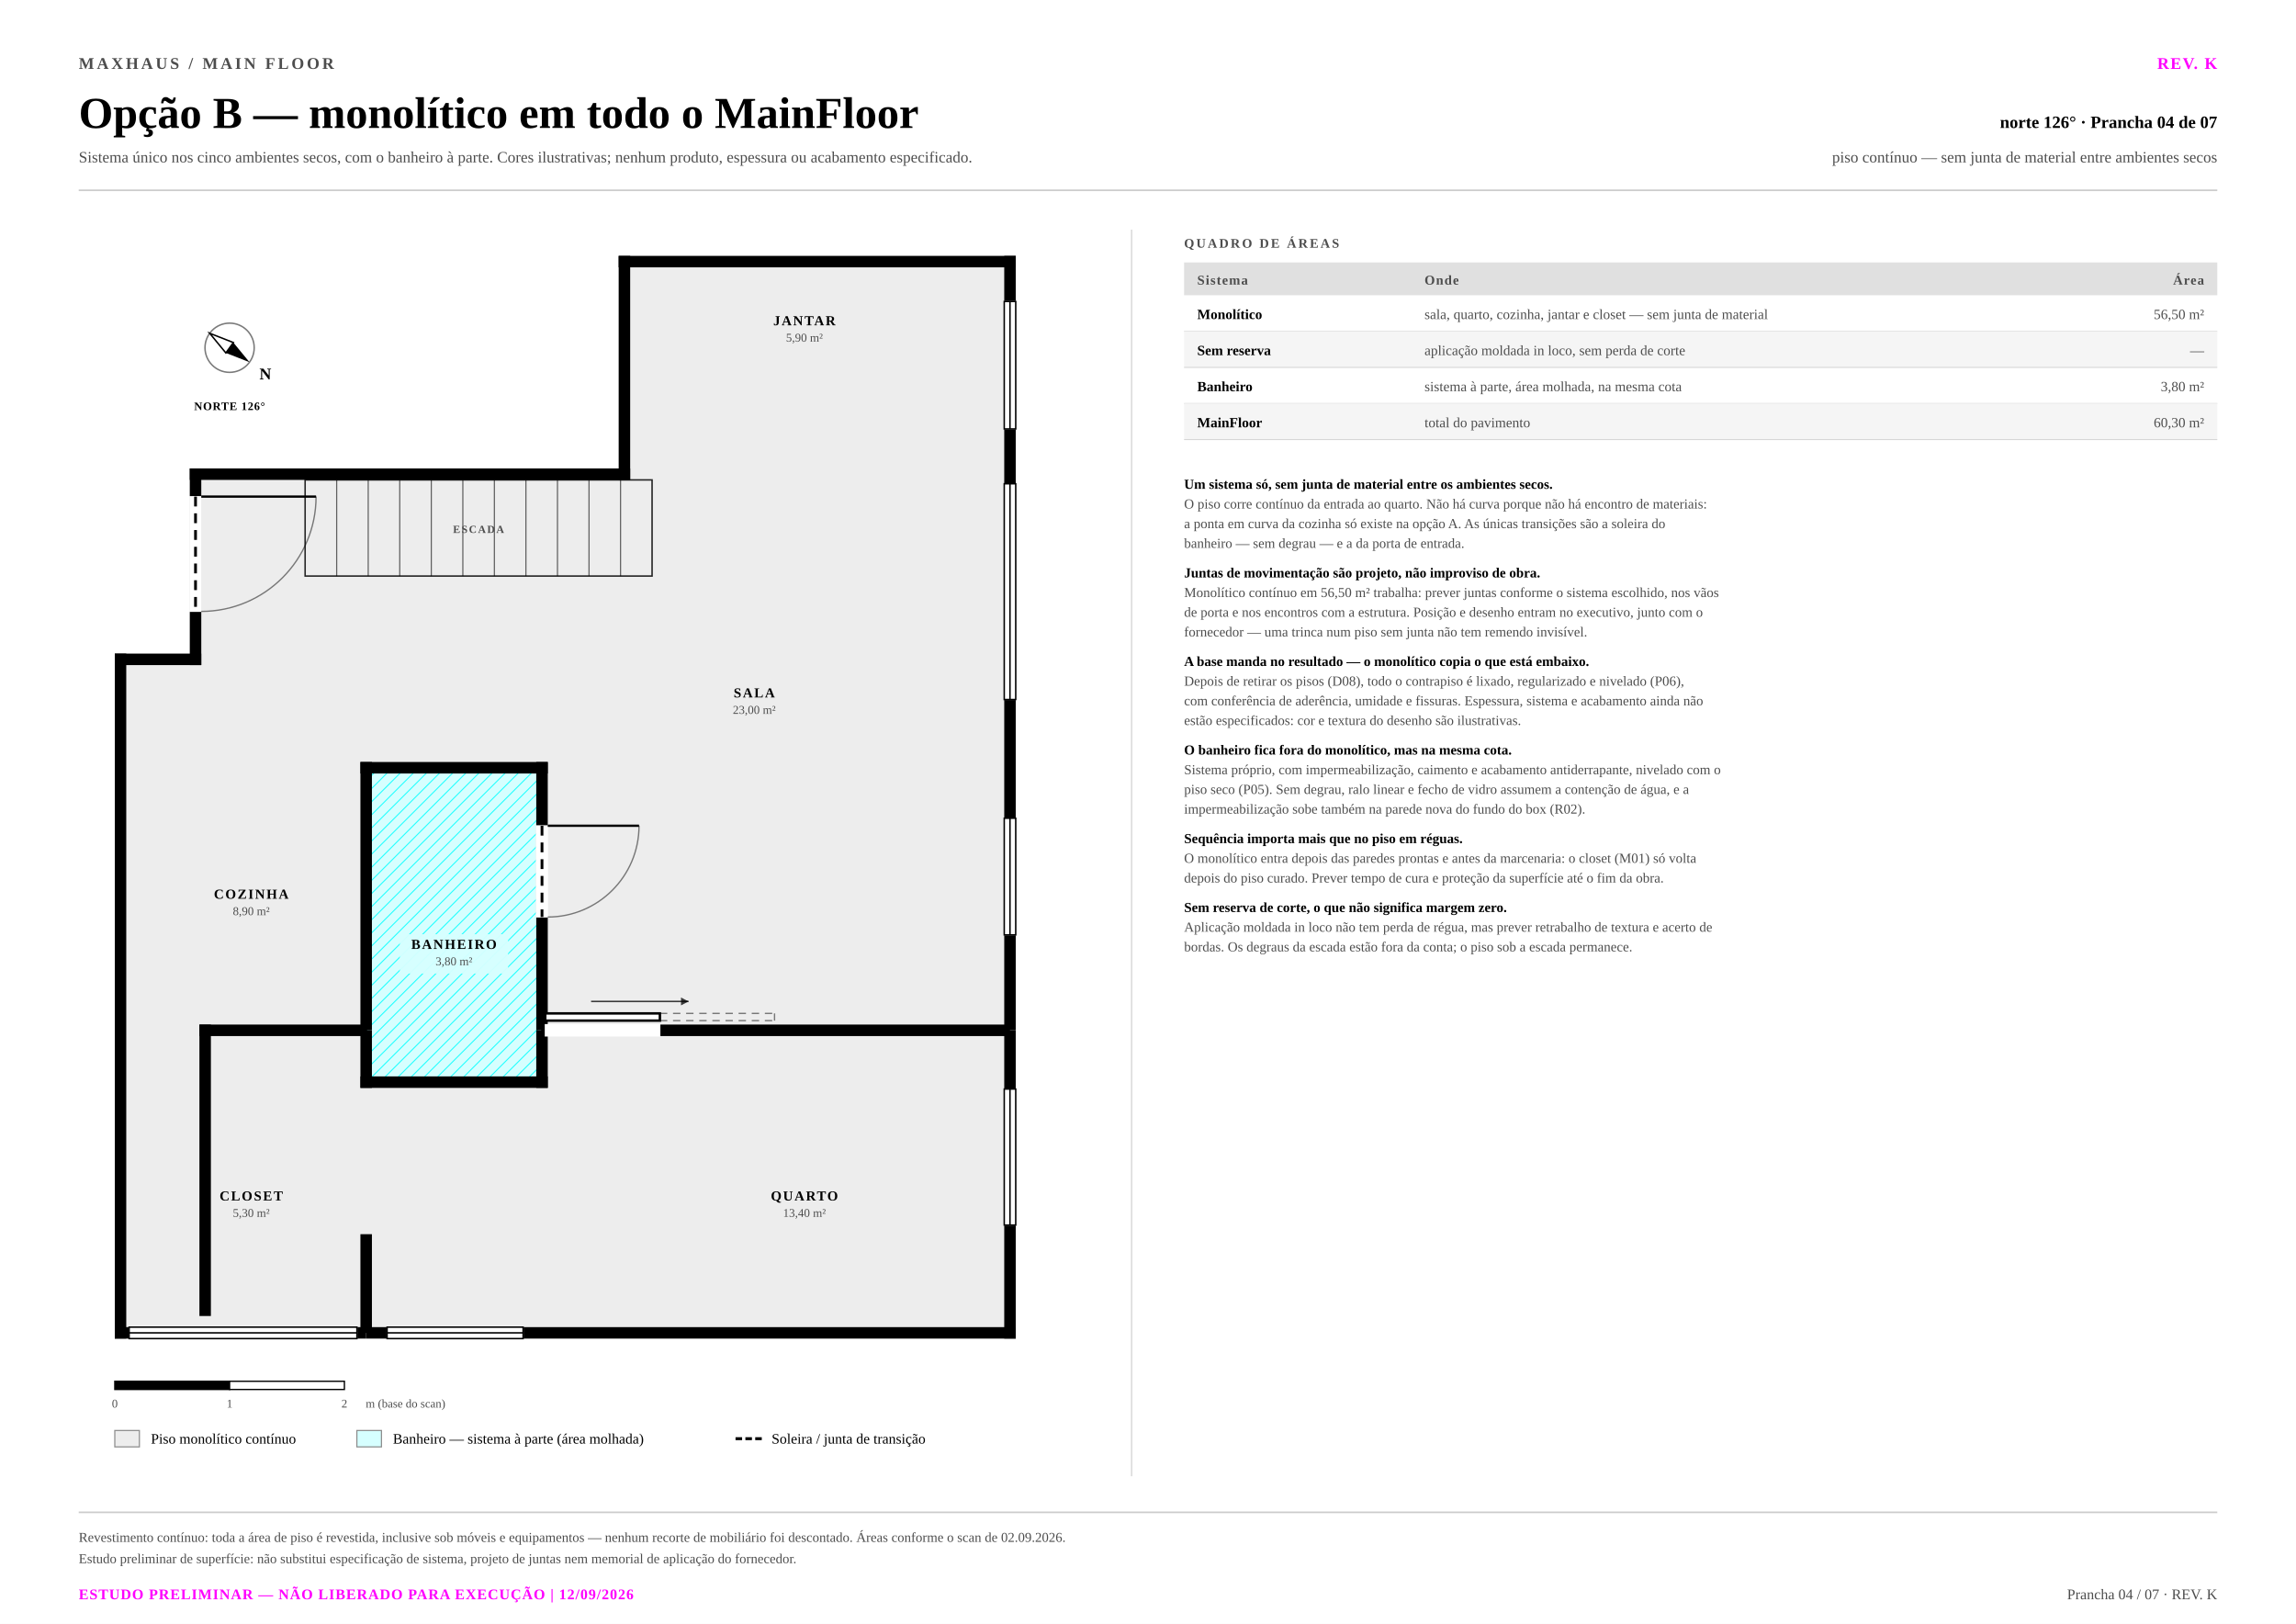
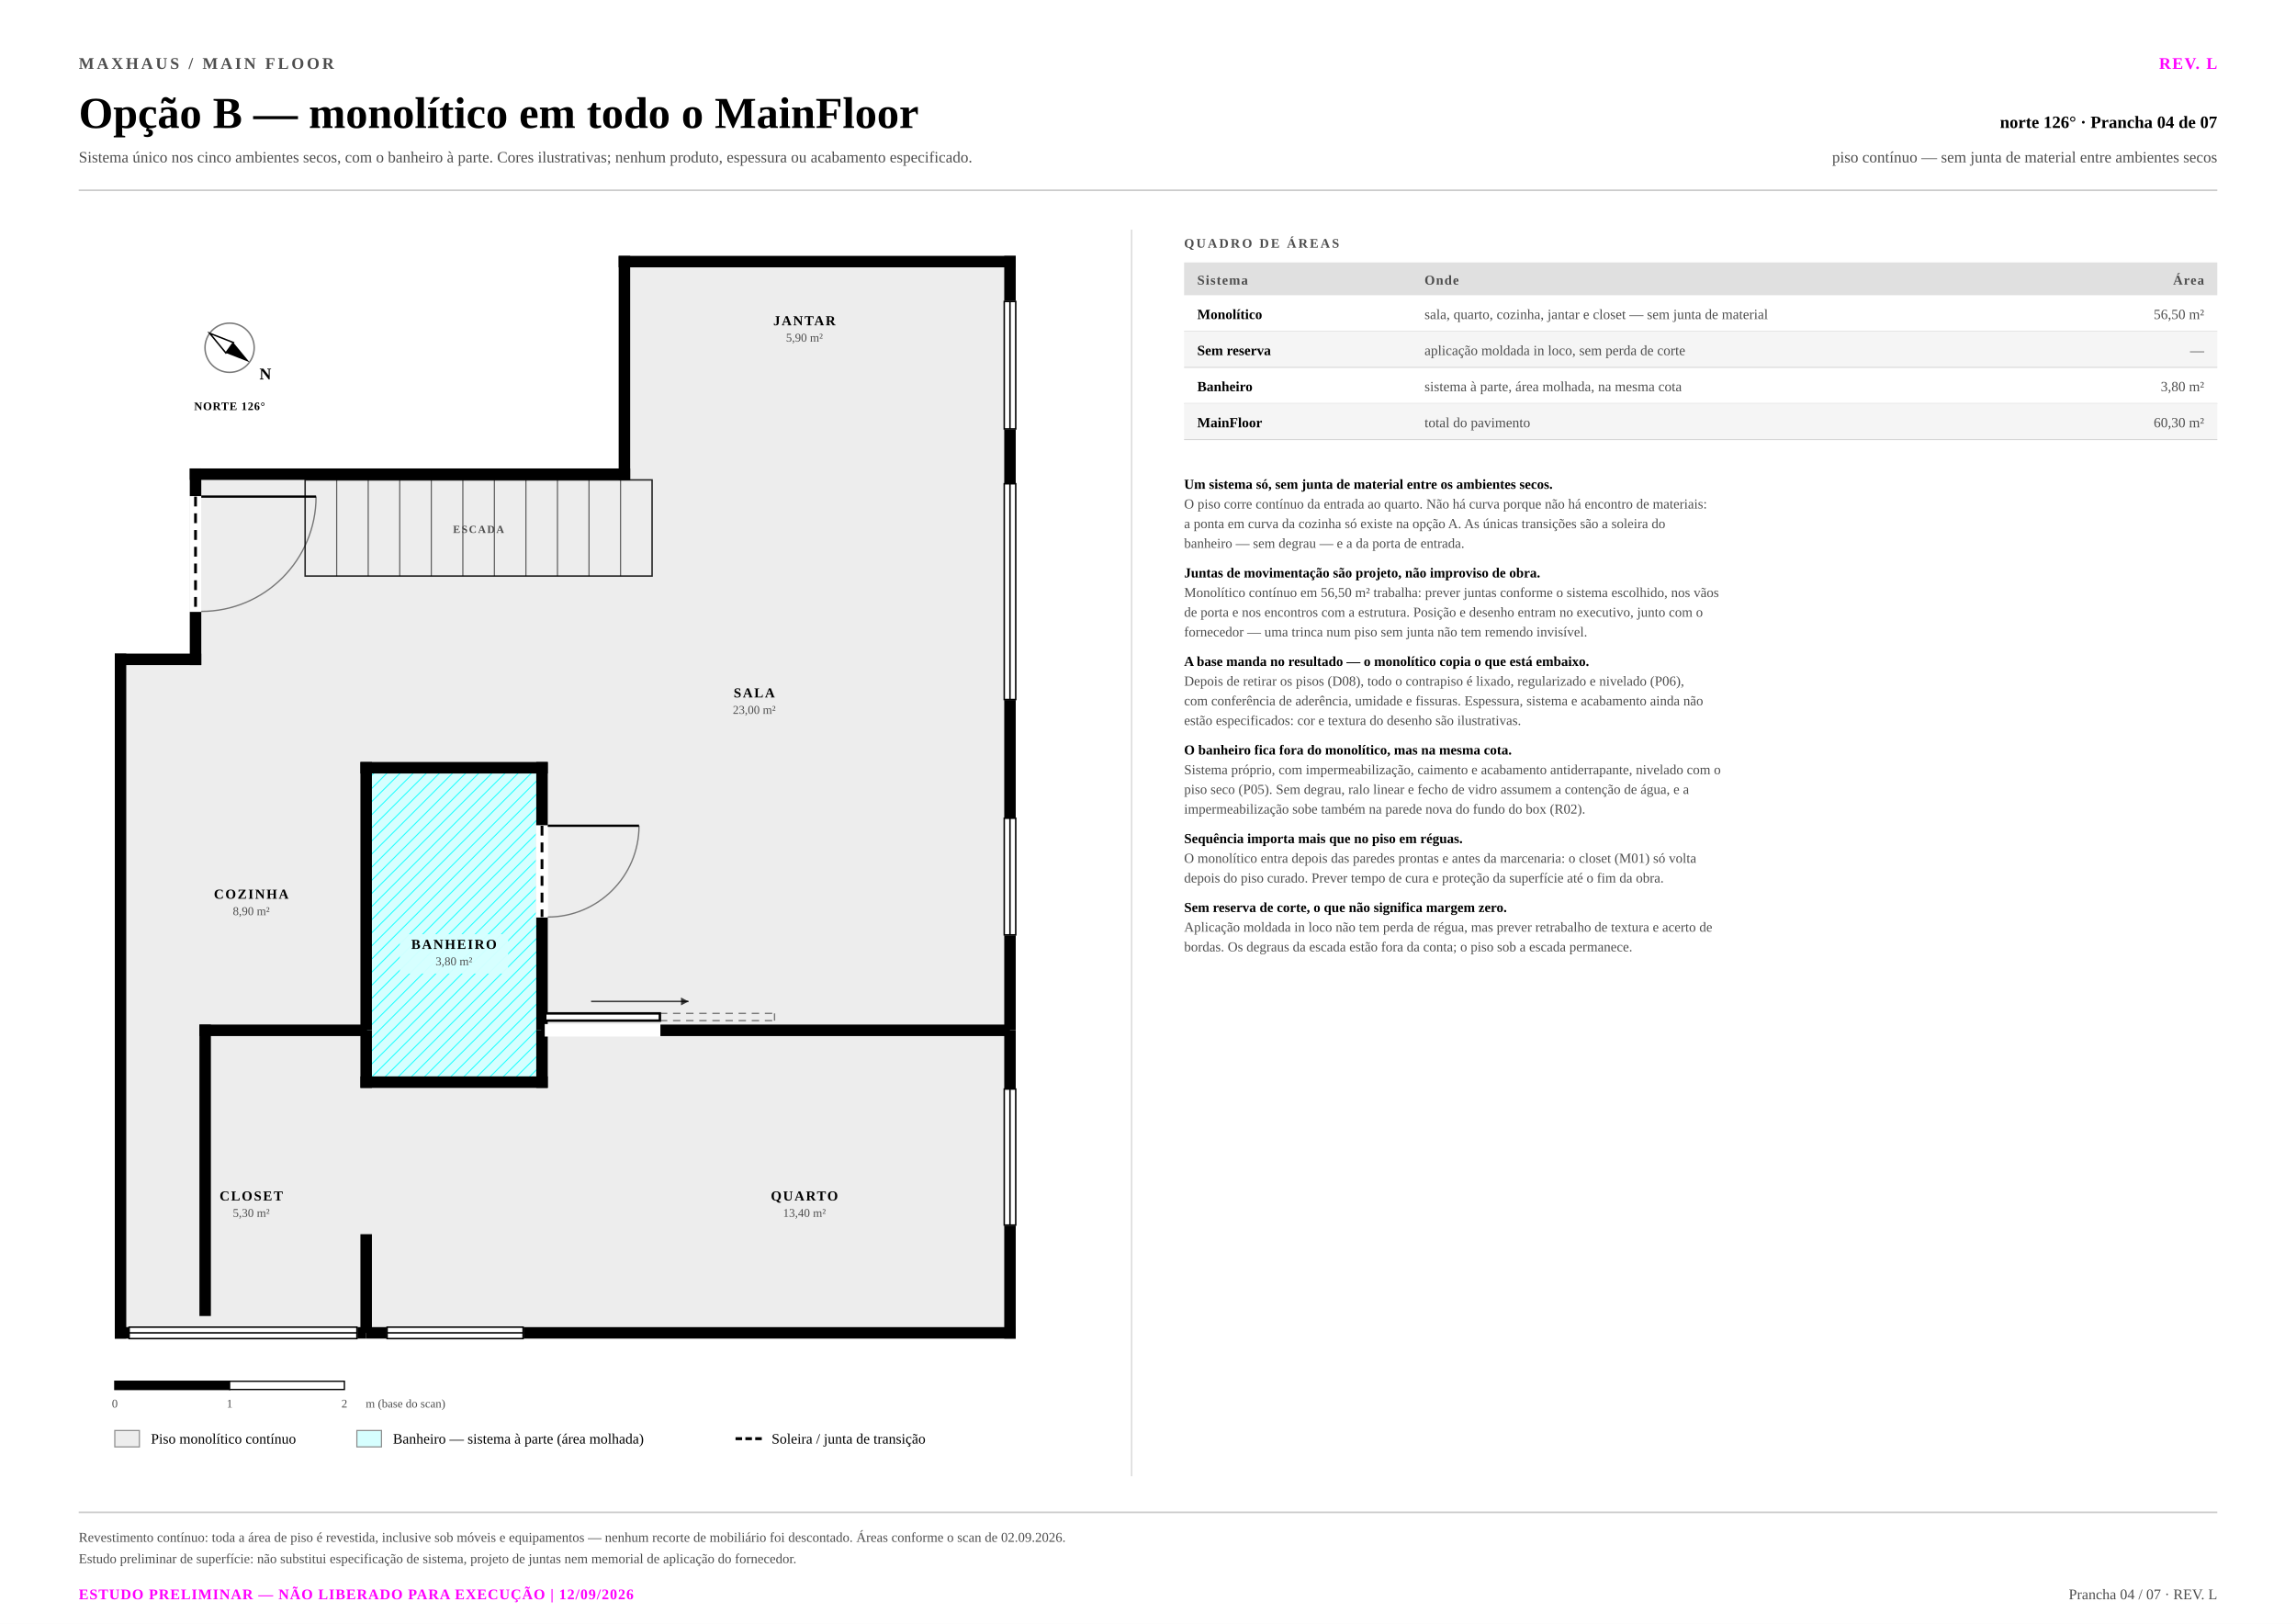
<svg xmlns="http://www.w3.org/2000/svg" viewBox="0 0 1400 990" width="1400" height="990">
  <rect x="0.00" y="0.00" width="1400.00" height="990.00" fill="#ffffff" />
  <text x="48.0" y="42.0" font-family="'Tiempos Text', 'Source Serif 4', Georgia, 'Times New Roman', Times, serif" font-size="10.0" fill="#4d4d4d" font-weight="bold" text-anchor="start" letter-spacing="1.60">MAXHAUS / MAIN FLOOR</text>
  <text x="48.0" y="78.0" font-family="'Tiempos Text', 'Source Serif 4', Georgia, 'Times New Roman', Times, serif" font-size="27.0" fill="#000000" font-weight="bold" text-anchor="start">Opção B — monolítico em todo o MainFloor</text>
  <text x="48.0" y="99.0" font-family="'Tiempos Text', 'Source Serif 4', Georgia, 'Times New Roman', Times, serif" font-size="9.6" fill="#4d4d4d" font-weight="normal" text-anchor="start">Sistema único nos cinco ambientes secos, com o banheiro à parte. Cores ilustrativas; nenhum produto, espessura ou acabamento especificado.</text>
-   <text x="1352.0" y="42.0" font-family="'Tiempos Text', 'Source Serif 4', Georgia, 'Times New Roman', Times, serif" font-size="10.0" fill="#ff00ff" font-weight="bold" text-anchor="end" letter-spacing="0.80">REV. K</text>
+   <text x="1352.0" y="42.0" font-family="'Tiempos Text', 'Source Serif 4', Georgia, 'Times New Roman', Times, serif" font-size="10.0" fill="#ff00ff" font-weight="bold" text-anchor="end" letter-spacing="0.80">REV. L</text>
  <text x="1352.0" y="78.0" font-family="'Tiempos Text', 'Source Serif 4', Georgia, 'Times New Roman', Times, serif" font-size="10.5" fill="#000000" font-weight="bold" text-anchor="end">norte 126°  ·  Prancha 04 de 07</text>
  <text x="1352.0" y="99.0" font-family="'Tiempos Text', 'Source Serif 4', Georgia, 'Times New Roman', Times, serif" font-size="9.6" fill="#4d4d4d" font-weight="normal" text-anchor="end">piso contínuo — sem junta de material entre ambientes secos</text>
  <line x1="48.00" y1="116.00" x2="1352.00" y2="116.00" stroke="#cccccc" stroke-width="1.00" />
  <path d="M380.75 159.56 L615.77 159.56 L615.77 812.64 L73.53 812.64 L73.53 401.94 L119.21 401.94 L119.21 289.10 L380.75 289.10 Z" fill="#ededed" />
  <path d="M223.31 468.01 L330.47 468.01 L330.47 659.80 L223.31 659.80 Z" fill="#d6ffff" />
  <line x1="223.31" y1="476.01" x2="231.31" y2="468.01" stroke="#00ffff" stroke-width="0.60" opacity="0.85" />
  <line x1="223.31" y1="484.01" x2="239.31" y2="468.01" stroke="#00ffff" stroke-width="0.60" opacity="0.85" />
  <line x1="223.31" y1="492.01" x2="247.31" y2="468.01" stroke="#00ffff" stroke-width="0.60" opacity="0.85" />
  <line x1="223.31" y1="500.01" x2="255.31" y2="468.01" stroke="#00ffff" stroke-width="0.60" opacity="0.85" />
  <line x1="223.31" y1="508.01" x2="263.31" y2="468.01" stroke="#00ffff" stroke-width="0.60" opacity="0.85" />
  <line x1="223.31" y1="516.01" x2="271.31" y2="468.01" stroke="#00ffff" stroke-width="0.60" opacity="0.85" />
  <line x1="223.31" y1="524.01" x2="279.31" y2="468.01" stroke="#00ffff" stroke-width="0.60" opacity="0.85" />
  <line x1="223.31" y1="532.01" x2="287.31" y2="468.01" stroke="#00ffff" stroke-width="0.60" opacity="0.85" />
  <line x1="223.31" y1="540.01" x2="295.31" y2="468.01" stroke="#00ffff" stroke-width="0.60" opacity="0.85" />
  <line x1="223.31" y1="548.01" x2="303.31" y2="468.01" stroke="#00ffff" stroke-width="0.60" opacity="0.85" />
  <line x1="223.31" y1="556.01" x2="311.31" y2="468.01" stroke="#00ffff" stroke-width="0.60" opacity="0.85" />
  <line x1="223.31" y1="564.01" x2="319.31" y2="468.01" stroke="#00ffff" stroke-width="0.60" opacity="0.85" />
  <line x1="223.31" y1="572.01" x2="327.31" y2="468.01" stroke="#00ffff" stroke-width="0.60" opacity="0.85" />
  <line x1="223.31" y1="580.01" x2="330.47" y2="472.85" stroke="#00ffff" stroke-width="0.60" opacity="0.85" />
  <line x1="223.31" y1="588.01" x2="330.47" y2="480.85" stroke="#00ffff" stroke-width="0.60" opacity="0.85" />
  <line x1="223.31" y1="596.01" x2="330.47" y2="488.85" stroke="#00ffff" stroke-width="0.60" opacity="0.85" />
  <line x1="223.31" y1="604.01" x2="330.47" y2="496.85" stroke="#00ffff" stroke-width="0.60" opacity="0.85" />
  <line x1="223.31" y1="612.01" x2="330.47" y2="504.85" stroke="#00ffff" stroke-width="0.60" opacity="0.85" />
  <line x1="223.31" y1="620.01" x2="330.47" y2="512.85" stroke="#00ffff" stroke-width="0.60" opacity="0.85" />
  <line x1="223.31" y1="628.01" x2="330.47" y2="520.85" stroke="#00ffff" stroke-width="0.60" opacity="0.85" />
  <line x1="223.31" y1="636.01" x2="330.47" y2="528.85" stroke="#00ffff" stroke-width="0.60" opacity="0.85" />
  <line x1="223.31" y1="644.01" x2="330.47" y2="536.85" stroke="#00ffff" stroke-width="0.60" opacity="0.85" />
  <line x1="223.31" y1="652.01" x2="330.47" y2="544.85" stroke="#00ffff" stroke-width="0.60" opacity="0.85" />
  <line x1="223.52" y1="659.80" x2="330.47" y2="552.85" stroke="#00ffff" stroke-width="0.60" opacity="0.85" />
  <line x1="231.52" y1="659.80" x2="330.47" y2="560.85" stroke="#00ffff" stroke-width="0.60" opacity="0.85" />
  <line x1="239.52" y1="659.80" x2="330.47" y2="568.85" stroke="#00ffff" stroke-width="0.60" opacity="0.85" />
  <line x1="247.52" y1="659.80" x2="330.47" y2="576.85" stroke="#00ffff" stroke-width="0.60" opacity="0.85" />
  <line x1="255.52" y1="659.80" x2="330.47" y2="584.85" stroke="#00ffff" stroke-width="0.60" opacity="0.85" />
  <line x1="263.52" y1="659.80" x2="330.47" y2="592.85" stroke="#00ffff" stroke-width="0.60" opacity="0.85" />
  <line x1="271.52" y1="659.80" x2="330.47" y2="600.85" stroke="#00ffff" stroke-width="0.60" opacity="0.85" />
  <line x1="279.52" y1="659.80" x2="330.47" y2="608.85" stroke="#00ffff" stroke-width="0.60" opacity="0.85" />
  <line x1="287.52" y1="659.80" x2="330.47" y2="616.85" stroke="#00ffff" stroke-width="0.60" opacity="0.85" />
  <line x1="295.52" y1="659.80" x2="330.47" y2="624.85" stroke="#00ffff" stroke-width="0.60" opacity="0.85" />
  <line x1="303.52" y1="659.80" x2="330.47" y2="632.85" stroke="#00ffff" stroke-width="0.60" opacity="0.85" />
  <line x1="311.52" y1="659.80" x2="330.47" y2="640.85" stroke="#00ffff" stroke-width="0.60" opacity="0.85" />
  <line x1="319.52" y1="659.80" x2="330.47" y2="648.85" stroke="#00ffff" stroke-width="0.60" opacity="0.85" />
  <line x1="327.52" y1="659.80" x2="330.47" y2="656.85" stroke="#00ffff" stroke-width="0.60" opacity="0.85" />
  <path d="M223.31 468.01 L330.47 468.01 L330.47 659.80 L223.31 659.80 Z" fill="none" stroke="#000000" stroke-width="1.00" />
  <rect x="377.24" y="156.00" width="242.10" height="6.99" fill="#000000" />
  <rect x="115.72" y="285.59" width="268.53" height="6.99" fill="#000000" />
  <rect x="115.72" y="285.59" width="7.01" height="119.89" fill="#000000" />
  <rect x="70.00" y="398.47" width="52.72" height="7.01" fill="#000000" />
  <rect x="121.60" y="624.63" width="101.66" height="7.01" fill="#000000" />
  <rect x="223.26" y="809.09" width="396.08" height="6.99" fill="#000000" />
  <rect x="219.77" y="628.12" width="7.01" height="35.11" fill="#000000" />
  <rect x="219.77" y="464.56" width="7.01" height="163.56" fill="#000000" />
  <rect x="330.48" y="624.63" width="285.35" height="7.01" fill="#000000" />
  <rect x="326.99" y="464.56" width="7.01" height="163.56" fill="#000000" />
  <rect x="612.34" y="628.12" width="7.01" height="187.95" fill="#000000" />
  <rect x="121.60" y="624.63" width="6.99" height="177.68" fill="#000000" />
  <rect x="70.00" y="809.09" width="153.26" height="6.99" fill="#000000" />
  <rect x="219.77" y="752.43" width="7.01" height="60.16" fill="#000000" />
  <rect x="377.24" y="156.00" width="7.01" height="136.58" fill="#000000" />
  <rect x="326.99" y="628.12" width="7.01" height="35.11" fill="#000000" />
  <rect x="612.34" y="156.00" width="7.01" height="472.12" fill="#000000" />
  <rect x="70.00" y="398.47" width="6.99" height="417.61" fill="#000000" />
  <rect x="219.77" y="464.56" width="114.23" height="7.01" fill="#000000" />
  <rect x="219.77" y="656.23" width="114.23" height="7.01" fill="#000000" />
  <rect x="612.04" y="183.48" width="7.61" height="78.33" fill="#ffffff" />
  <rect x="612.34" y="183.78" width="7.01" height="77.73" fill="none" stroke="#000000" stroke-width="0.90" />
  <line x1="615.84" y1="183.78" x2="615.84" y2="261.51" stroke="#000000" stroke-width="0.90" />
  <rect x="612.04" y="294.63" width="7.61" height="132.14" fill="#ffffff" />
  <rect x="612.34" y="294.93" width="7.01" height="131.54" fill="none" stroke="#000000" stroke-width="0.90" />
  <line x1="615.84" y1="294.93" x2="615.84" y2="426.46" stroke="#000000" stroke-width="0.90" />
  <rect x="612.04" y="498.53" width="7.61" height="71.73" fill="#ffffff" />
  <rect x="612.34" y="498.83" width="7.01" height="71.13" fill="none" stroke="#000000" stroke-width="0.90" />
  <line x1="615.84" y1="498.83" x2="615.84" y2="569.96" stroke="#000000" stroke-width="0.90" />
  <rect x="612.04" y="663.64" width="7.61" height="83.54" fill="#ffffff" />
  <rect x="612.34" y="663.94" width="7.01" height="82.94" fill="none" stroke="#000000" stroke-width="0.90" />
  <line x1="615.84" y1="663.94" x2="615.84" y2="746.88" stroke="#000000" stroke-width="0.90" />
  <rect x="78.44" y="808.79" width="139.50" height="7.59" fill="#ffffff" />
  <rect x="78.74" y="809.09" width="138.90" height="6.99" fill="none" stroke="#000000" stroke-width="0.90" />
  <line x1="78.74" y1="812.58" x2="217.63" y2="812.58" stroke="#000000" stroke-width="0.90" />
  <rect x="235.73" y="808.79" width="83.54" height="7.59" fill="#ffffff" />
  <rect x="236.03" y="809.09" width="82.94" height="6.99" fill="none" stroke="#000000" stroke-width="0.90" />
  <line x1="236.03" y1="812.58" x2="318.97" y2="812.58" stroke="#000000" stroke-width="0.90" />
  <rect x="115.42" y="302.45" width="7.61" height="70.60" fill="#ffffff" />
  <line x1="122.72" y1="302.75" x2="192.72" y2="302.75" stroke="#000000" stroke-width="1.40" />
  <path d="M 192.72 302.75 A 70.00 70.00 0 0 1 122.72 372.75" fill="none" stroke="#000000" stroke-width="0.8" opacity="0.5" />
  <rect x="326.69" y="503.12" width="7.61" height="56.25" fill="#ffffff" />
  <line x1="333.99" y1="503.42" x2="389.65" y2="503.42" stroke="#000000" stroke-width="1.40" />
  <path d="M 389.65 503.42 A 55.65 55.65 0 0 1 333.99 559.07" fill="none" stroke="#000000" stroke-width="0.8" opacity="0.5" />
  <rect x="332.16" y="624.33" width="70.51" height="7.61" fill="#ffffff" />
  <line x1="402.37" y1="617.83" x2="406.87" y2="617.83" stroke="#000000" stroke-width="0.80" opacity="0.50" />
  <line x1="410.37" y1="617.83" x2="414.87" y2="617.83" stroke="#000000" stroke-width="0.80" opacity="0.50" />
  <line x1="418.37" y1="617.83" x2="422.87" y2="617.83" stroke="#000000" stroke-width="0.80" opacity="0.50" />
  <line x1="426.37" y1="617.83" x2="430.87" y2="617.83" stroke="#000000" stroke-width="0.80" opacity="0.50" />
  <line x1="434.37" y1="617.83" x2="438.87" y2="617.83" stroke="#000000" stroke-width="0.80" opacity="0.50" />
  <line x1="442.37" y1="617.83" x2="446.87" y2="617.83" stroke="#000000" stroke-width="0.80" opacity="0.50" />
  <line x1="450.37" y1="617.83" x2="454.87" y2="617.83" stroke="#000000" stroke-width="0.80" opacity="0.50" />
  <line x1="458.37" y1="617.83" x2="462.87" y2="617.83" stroke="#000000" stroke-width="0.80" opacity="0.50" />
  <line x1="466.37" y1="617.83" x2="470.87" y2="617.83" stroke="#000000" stroke-width="0.80" opacity="0.50" />
  <line x1="402.37" y1="622.23" x2="406.87" y2="622.23" stroke="#000000" stroke-width="0.80" opacity="0.50" />
  <line x1="410.37" y1="622.23" x2="414.87" y2="622.23" stroke="#000000" stroke-width="0.80" opacity="0.50" />
  <line x1="418.37" y1="622.23" x2="422.87" y2="622.23" stroke="#000000" stroke-width="0.80" opacity="0.50" />
  <line x1="426.37" y1="622.23" x2="430.87" y2="622.23" stroke="#000000" stroke-width="0.80" opacity="0.50" />
  <line x1="434.37" y1="622.23" x2="438.87" y2="622.23" stroke="#000000" stroke-width="0.80" opacity="0.50" />
  <line x1="442.37" y1="622.23" x2="446.87" y2="622.23" stroke="#000000" stroke-width="0.80" opacity="0.50" />
  <line x1="450.37" y1="622.23" x2="454.87" y2="622.23" stroke="#000000" stroke-width="0.80" opacity="0.50" />
  <line x1="458.37" y1="622.23" x2="462.87" y2="622.23" stroke="#000000" stroke-width="0.80" opacity="0.50" />
  <line x1="466.37" y1="622.23" x2="470.87" y2="622.23" stroke="#000000" stroke-width="0.80" opacity="0.50" />
  <line x1="402.37" y1="617.83" x2="402.37" y2="622.23" stroke="#000000" stroke-width="0.80" opacity="0.50" />
  <line x1="472.28" y1="617.83" x2="472.28" y2="622.23" stroke="#000000" stroke-width="0.80" opacity="0.50" />
  <rect x="332.46" y="617.83" width="69.91" height="4.40" fill="#ffffff" stroke="#000000" stroke-width="1.50" />
  <line x1="360.42" y1="610.53" x2="419.85" y2="610.53" stroke="#000000" stroke-width="0.90" opacity="0.75" />
  <path d="M 419.85 610.53 L 415.25 608.13 L 415.25 612.93 Z" fill="#000000" opacity="0.75" />
  <rect x="186.05" y="292.58" width="211.56" height="58.61" fill="none" stroke="#000000" stroke-width="0.90" opacity="0.85" />
  <line x1="205.29" y1="292.58" x2="205.29" y2="351.19" stroke="#000000" stroke-width="0.70" opacity="0.60" />
  <line x1="224.52" y1="292.58" x2="224.52" y2="351.19" stroke="#000000" stroke-width="0.70" opacity="0.60" />
  <line x1="243.75" y1="292.58" x2="243.75" y2="351.19" stroke="#000000" stroke-width="0.70" opacity="0.60" />
  <line x1="262.99" y1="292.58" x2="262.99" y2="351.19" stroke="#000000" stroke-width="0.70" opacity="0.60" />
  <line x1="282.22" y1="292.58" x2="282.22" y2="351.19" stroke="#000000" stroke-width="0.70" opacity="0.60" />
  <line x1="301.45" y1="292.58" x2="301.45" y2="351.19" stroke="#000000" stroke-width="0.70" opacity="0.60" />
  <line x1="320.68" y1="292.58" x2="320.68" y2="351.19" stroke="#000000" stroke-width="0.70" opacity="0.60" />
  <line x1="339.92" y1="292.58" x2="339.92" y2="351.19" stroke="#000000" stroke-width="0.70" opacity="0.60" />
  <line x1="359.15" y1="292.58" x2="359.15" y2="351.19" stroke="#000000" stroke-width="0.70" opacity="0.60" />
  <line x1="378.38" y1="292.58" x2="378.38" y2="351.19" stroke="#000000" stroke-width="0.70" opacity="0.60" />
  <text x="291.8" y="324.9" font-family="'Tiempos Text', 'Source Serif 4', Georgia, 'Times New Roman', Times, serif" font-size="6.6" fill="#4d4d4d" font-weight="bold" text-anchor="middle" letter-spacing="0.80">ESCADA</text>
  <circle cx="140.00" cy="212.00" r="15.00" fill="none" stroke="#4d4d4d" stroke-width="0.90" opacity="0.75" />
  <path d="M 152.14 220.82 L 137.71 215.16 L 142.29 208.84 Z" fill="#000000" />
  <path d="M 127.86 203.18 L 137.71 215.16 L 142.29 208.84 Z" fill="#ffffff" stroke="#000000" stroke-width="0.9" />
  <text x="161.8" y="231.3" font-family="'Tiempos Text', 'Source Serif 4', Georgia, 'Times New Roman', Times, serif" font-size="10.0" fill="#000000" font-weight="bold" text-anchor="middle" letter-spacing="0.60">N</text>
  <text x="140.0" y="250.0" font-family="'Tiempos Text', 'Source Serif 4', Georgia, 'Times New Roman', Times, serif" font-size="7.0" fill="#000000" font-weight="bold" text-anchor="middle" letter-spacing="0.40">NORTE 126°</text>
  <path d="M330.49 503.42 L330.49 559.07" fill="none" stroke="#ffffff" stroke-width="3.40" opacity="0.90" />
  <line x1="330.49" y1="503.42" x2="330.49" y2="509.42" stroke="#000000" stroke-width="1.70" stroke-linecap="butt" />
  <line x1="330.49" y1="513.62" x2="330.49" y2="519.62" stroke="#000000" stroke-width="1.70" stroke-linecap="butt" />
  <line x1="330.49" y1="523.82" x2="330.49" y2="529.82" stroke="#000000" stroke-width="1.70" stroke-linecap="butt" />
  <line x1="330.49" y1="534.02" x2="330.49" y2="540.02" stroke="#000000" stroke-width="1.70" stroke-linecap="butt" />
  <line x1="330.49" y1="544.22" x2="330.49" y2="550.22" stroke="#000000" stroke-width="1.70" stroke-linecap="butt" />
  <line x1="330.49" y1="554.42" x2="330.49" y2="559.07" stroke="#000000" stroke-width="1.70" stroke-linecap="butt" />
  <path d="M119.22 302.75 L119.22 372.75" fill="none" stroke="#ffffff" stroke-width="3.40" opacity="0.90" />
  <line x1="119.22" y1="302.75" x2="119.22" y2="308.75" stroke="#000000" stroke-width="1.70" stroke-linecap="butt" />
  <line x1="119.22" y1="312.95" x2="119.22" y2="318.95" stroke="#000000" stroke-width="1.70" stroke-linecap="butt" />
  <line x1="119.22" y1="323.15" x2="119.22" y2="329.15" stroke="#000000" stroke-width="1.70" stroke-linecap="butt" />
  <line x1="119.22" y1="333.35" x2="119.22" y2="339.35" stroke="#000000" stroke-width="1.70" stroke-linecap="butt" />
  <line x1="119.22" y1="343.55" x2="119.22" y2="349.55" stroke="#000000" stroke-width="1.70" stroke-linecap="butt" />
  <line x1="119.22" y1="353.75" x2="119.22" y2="359.75" stroke="#000000" stroke-width="1.70" stroke-linecap="butt" />
  <line x1="119.22" y1="363.95" x2="119.22" y2="369.95" stroke="#000000" stroke-width="1.70" stroke-linecap="butt" />
  <rect x="243.81" y="569.54" width="66.00" height="24.00" fill="#d6ffff" opacity="0.95" />
  <text x="490.5" y="198.3" font-family="'Tiempos Text', 'Source Serif 4', Georgia, 'Times New Roman', Times, serif" font-size="8.4" fill="#000000" font-weight="bold" text-anchor="middle" letter-spacing="0.90">JANTAR</text>
  <text x="490.5" y="208.3" font-family="'Tiempos Text', 'Source Serif 4', Georgia, 'Times New Roman', Times, serif" font-size="7.3" fill="#4d4d4d" font-weight="normal" text-anchor="middle">5,90 m²</text>
  <text x="459.9" y="425.2" font-family="'Tiempos Text', 'Source Serif 4', Georgia, 'Times New Roman', Times, serif" font-size="8.4" fill="#000000" font-weight="bold" text-anchor="middle" letter-spacing="0.90">SALA</text>
  <text x="459.9" y="435.2" font-family="'Tiempos Text', 'Source Serif 4', Georgia, 'Times New Roman', Times, serif" font-size="7.3" fill="#4d4d4d" font-weight="normal" text-anchor="middle">23,00 m²</text>
  <text x="153.2" y="547.9" font-family="'Tiempos Text', 'Source Serif 4', Georgia, 'Times New Roman', Times, serif" font-size="8.4" fill="#000000" font-weight="bold" text-anchor="middle" letter-spacing="0.90">COZINHA</text>
  <text x="153.2" y="557.9" font-family="'Tiempos Text', 'Source Serif 4', Georgia, 'Times New Roman', Times, serif" font-size="7.3" fill="#4d4d4d" font-weight="normal" text-anchor="middle">8,90 m²</text>
  <text x="153.2" y="731.9" font-family="'Tiempos Text', 'Source Serif 4', Georgia, 'Times New Roman', Times, serif" font-size="8.4" fill="#000000" font-weight="bold" text-anchor="middle" letter-spacing="0.90">CLOSET</text>
  <text x="153.2" y="741.9" font-family="'Tiempos Text', 'Source Serif 4', Georgia, 'Times New Roman', Times, serif" font-size="7.3" fill="#4d4d4d" font-weight="normal" text-anchor="middle">5,30 m²</text>
  <text x="490.5" y="731.9" font-family="'Tiempos Text', 'Source Serif 4', Georgia, 'Times New Roman', Times, serif" font-size="8.4" fill="#000000" font-weight="bold" text-anchor="middle" letter-spacing="0.90">QUARTO</text>
  <text x="490.5" y="741.9" font-family="'Tiempos Text', 'Source Serif 4', Georgia, 'Times New Roman', Times, serif" font-size="7.3" fill="#4d4d4d" font-weight="normal" text-anchor="middle">13,40 m²</text>
  <text x="276.8" y="578.5" font-family="'Tiempos Text', 'Source Serif 4', Georgia, 'Times New Roman', Times, serif" font-size="8.4" fill="#000000" font-weight="bold" text-anchor="middle" letter-spacing="0.90">BANHEIRO</text>
  <text x="276.8" y="588.5" font-family="'Tiempos Text', 'Source Serif 4', Georgia, 'Times New Roman', Times, serif" font-size="7.3" fill="#4d4d4d" font-weight="normal" text-anchor="middle">3,80 m²</text>
  <rect x="70.00" y="842.10" width="70.00" height="5.00" fill="#000000" stroke="#000000" stroke-width="0.80" />
  <rect x="140.00" y="842.10" width="70.00" height="5.00" fill="#ffffff" stroke="#000000" stroke-width="0.80" />
  <text x="70.0" y="858.1" font-family="'Tiempos Text', 'Source Serif 4', Georgia, 'Times New Roman', Times, serif" font-size="7.2" fill="#4d4d4d" font-weight="normal" text-anchor="middle">0</text>
  <text x="140.0" y="858.1" font-family="'Tiempos Text', 'Source Serif 4', Georgia, 'Times New Roman', Times, serif" font-size="7.2" fill="#4d4d4d" font-weight="normal" text-anchor="middle">1</text>
  <text x="210.0" y="858.1" font-family="'Tiempos Text', 'Source Serif 4', Georgia, 'Times New Roman', Times, serif" font-size="7.2" fill="#4d4d4d" font-weight="normal" text-anchor="middle">2</text>
  <text x="223.0" y="858.1" font-family="'Tiempos Text', 'Source Serif 4', Georgia, 'Times New Roman', Times, serif" font-size="7.2" fill="#4d4d4d" font-weight="normal" text-anchor="start">m   (base do scan)</text>
  <rect x="70.00" y="872.10" width="15.00" height="10.00" fill="#ededed" stroke="#8c8c8c" stroke-width="0.70" />
  <text x="92.0" y="880.1" font-family="'Tiempos Text', 'Source Serif 4', Georgia, 'Times New Roman', Times, serif" font-size="8.8" fill="#000000" font-weight="normal" text-anchor="start">Piso monolítico contínuo</text>
  <rect x="217.60" y="872.10" width="15.00" height="10.00" fill="#d6ffff" stroke="#8c8c8c" stroke-width="0.70" />
  <text x="239.6" y="880.1" font-family="'Tiempos Text', 'Source Serif 4', Georgia, 'Times New Roman', Times, serif" font-size="8.8" fill="#000000" font-weight="normal" text-anchor="start">Banheiro — sistema à parte (área molhada)</text>
  <line x1="448.50" y1="877.10" x2="452.50" y2="877.10" stroke="#000000" stroke-width="1.80" stroke-linecap="butt" />
  <line x1="454.50" y1="877.10" x2="458.50" y2="877.10" stroke="#000000" stroke-width="1.80" stroke-linecap="butt" />
  <line x1="460.50" y1="877.10" x2="464.50" y2="877.10" stroke="#000000" stroke-width="1.80" stroke-linecap="butt" />
  <text x="470.5" y="880.1" font-family="'Tiempos Text', 'Source Serif 4', Georgia, 'Times New Roman', Times, serif" font-size="8.8" fill="#000000" font-weight="normal" text-anchor="start">Soleira / junta de transição</text>
  <line x1="690.00" y1="140.00" x2="690.00" y2="900.00" stroke="#cccccc" stroke-width="0.80" opacity="0.80" />
  <text x="722.0" y="151.0" font-family="'Tiempos Text', 'Source Serif 4', Georgia, 'Times New Roman', Times, serif" font-size="8.0" fill="#4d4d4d" font-weight="bold" text-anchor="start" letter-spacing="1.20">QUADRO DE ÁREAS</text>
  <rect x="722.00" y="160.00" width="630.00" height="20.00" fill="#e0e0e0" />
  <text x="730.0" y="173.5" font-family="'Tiempos Text', 'Source Serif 4', Georgia, 'Times New Roman', Times, serif" font-size="8.2" fill="#4d4d4d" font-weight="bold" text-anchor="start" letter-spacing="0.60">Sistema</text>
  <text x="868.6" y="173.5" font-family="'Tiempos Text', 'Source Serif 4', Georgia, 'Times New Roman', Times, serif" font-size="8.2" fill="#4d4d4d" font-weight="bold" text-anchor="start" letter-spacing="0.60">Onde</text>
  <text x="1344.0" y="173.5" font-family="'Tiempos Text', 'Source Serif 4', Georgia, 'Times New Roman', Times, serif" font-size="8.2" fill="#4d4d4d" font-weight="bold" text-anchor="end" letter-spacing="0.60">Área</text>
  <text x="730.0" y="194.5" font-family="'Tiempos Text', 'Source Serif 4', Georgia, 'Times New Roman', Times, serif" font-size="8.6" fill="#000000" font-weight="bold" text-anchor="start">Monolítico</text>
  <text x="868.6" y="194.5" font-family="'Tiempos Text', 'Source Serif 4', Georgia, 'Times New Roman', Times, serif" font-size="8.6" fill="#4d4d4d" font-weight="normal" text-anchor="start">sala, quarto, cozinha, jantar e closet — sem junta de material</text>
  <text x="1344.0" y="194.5" font-family="'Tiempos Text', 'Source Serif 4', Georgia, 'Times New Roman', Times, serif" font-size="8.6" fill="#4d4d4d" font-weight="normal" text-anchor="end">56,50 m²</text>
  <line x1="722.00" y1="202.00" x2="1352.00" y2="202.00" stroke="#cccccc" stroke-width="0.60" opacity="0.80" />
  <rect x="722.00" y="202.00" width="630.00" height="22.00" fill="#f5f5f5" />
  <text x="730.0" y="216.5" font-family="'Tiempos Text', 'Source Serif 4', Georgia, 'Times New Roman', Times, serif" font-size="8.6" fill="#000000" font-weight="bold" text-anchor="start">Sem reserva</text>
  <text x="868.6" y="216.5" font-family="'Tiempos Text', 'Source Serif 4', Georgia, 'Times New Roman', Times, serif" font-size="8.6" fill="#4d4d4d" font-weight="normal" text-anchor="start">aplicação moldada in loco, sem perda de corte</text>
  <text x="1344.0" y="216.5" font-family="'Tiempos Text', 'Source Serif 4', Georgia, 'Times New Roman', Times, serif" font-size="8.6" fill="#4d4d4d" font-weight="normal" text-anchor="end">—</text>
  <line x1="722.00" y1="224.00" x2="1352.00" y2="224.00" stroke="#cccccc" stroke-width="0.60" opacity="0.80" />
  <text x="730.0" y="238.5" font-family="'Tiempos Text', 'Source Serif 4', Georgia, 'Times New Roman', Times, serif" font-size="8.6" fill="#000000" font-weight="bold" text-anchor="start">Banheiro</text>
  <text x="868.6" y="238.5" font-family="'Tiempos Text', 'Source Serif 4', Georgia, 'Times New Roman', Times, serif" font-size="8.6" fill="#4d4d4d" font-weight="normal" text-anchor="start">sistema à parte, área molhada, na mesma cota</text>
  <text x="1344.0" y="238.5" font-family="'Tiempos Text', 'Source Serif 4', Georgia, 'Times New Roman', Times, serif" font-size="8.6" fill="#4d4d4d" font-weight="normal" text-anchor="end">3,80 m²</text>
  <line x1="722.00" y1="246.00" x2="1352.00" y2="246.00" stroke="#cccccc" stroke-width="0.60" opacity="0.80" />
  <rect x="722.00" y="246.00" width="630.00" height="22.00" fill="#f5f5f5" />
  <text x="730.0" y="260.5" font-family="'Tiempos Text', 'Source Serif 4', Georgia, 'Times New Roman', Times, serif" font-size="8.6" fill="#000000" font-weight="bold" text-anchor="start">MainFloor</text>
  <text x="868.6" y="260.5" font-family="'Tiempos Text', 'Source Serif 4', Georgia, 'Times New Roman', Times, serif" font-size="8.6" fill="#4d4d4d" font-weight="normal" text-anchor="start">total do pavimento</text>
  <text x="1344.0" y="260.5" font-family="'Tiempos Text', 'Source Serif 4', Georgia, 'Times New Roman', Times, serif" font-size="8.6" fill="#4d4d4d" font-weight="normal" text-anchor="end">60,30 m²</text>
  <line x1="722.00" y1="268.00" x2="1352.00" y2="268.00" stroke="#cccccc" stroke-width="0.60" opacity="0.80" />
  <text x="722.0" y="298.0" font-family="'Tiempos Text', 'Source Serif 4', Georgia, 'Times New Roman', Times, serif" font-size="8.4" fill="#000000" font-weight="bold" text-anchor="start">Um sistema só, sem junta de material entre os ambientes secos.</text>
  <text x="722.0" y="310.0" font-family="'Tiempos Text', 'Source Serif 4', Georgia, 'Times New Roman', Times, serif" font-size="8.4" fill="#4d4d4d" font-weight="normal" text-anchor="start">O piso corre contínuo da entrada ao quarto. Não há curva porque não há encontro de materiais:</text>
  <text x="722.0" y="322.0" font-family="'Tiempos Text', 'Source Serif 4', Georgia, 'Times New Roman', Times, serif" font-size="8.4" fill="#4d4d4d" font-weight="normal" text-anchor="start">a ponta em curva da cozinha só existe na opção A. As únicas transições são a soleira do</text>
  <text x="722.0" y="334.0" font-family="'Tiempos Text', 'Source Serif 4', Georgia, 'Times New Roman', Times, serif" font-size="8.4" fill="#4d4d4d" font-weight="normal" text-anchor="start">banheiro — sem degrau — e a da porta de entrada.</text>
  <text x="722.0" y="352.0" font-family="'Tiempos Text', 'Source Serif 4', Georgia, 'Times New Roman', Times, serif" font-size="8.4" fill="#000000" font-weight="bold" text-anchor="start">Juntas de movimentação são projeto, não improviso de obra.</text>
  <text x="722.0" y="364.0" font-family="'Tiempos Text', 'Source Serif 4', Georgia, 'Times New Roman', Times, serif" font-size="8.4" fill="#4d4d4d" font-weight="normal" text-anchor="start">Monolítico contínuo em 56,50 m² trabalha: prever juntas conforme o sistema escolhido, nos vãos</text>
  <text x="722.0" y="376.0" font-family="'Tiempos Text', 'Source Serif 4', Georgia, 'Times New Roman', Times, serif" font-size="8.4" fill="#4d4d4d" font-weight="normal" text-anchor="start">de porta e nos encontros com a estrutura. Posição e desenho entram no executivo, junto com o</text>
  <text x="722.0" y="388.0" font-family="'Tiempos Text', 'Source Serif 4', Georgia, 'Times New Roman', Times, serif" font-size="8.4" fill="#4d4d4d" font-weight="normal" text-anchor="start">fornecedor — uma trinca num piso sem junta não tem remendo invisível.</text>
  <text x="722.0" y="406.0" font-family="'Tiempos Text', 'Source Serif 4', Georgia, 'Times New Roman', Times, serif" font-size="8.4" fill="#000000" font-weight="bold" text-anchor="start">A base manda no resultado — o monolítico copia o que está embaixo.</text>
  <text x="722.0" y="418.0" font-family="'Tiempos Text', 'Source Serif 4', Georgia, 'Times New Roman', Times, serif" font-size="8.4" fill="#4d4d4d" font-weight="normal" text-anchor="start">Depois de retirar os pisos (D08), todo o contrapiso é lixado, regularizado e nivelado (P06),</text>
  <text x="722.0" y="430.0" font-family="'Tiempos Text', 'Source Serif 4', Georgia, 'Times New Roman', Times, serif" font-size="8.4" fill="#4d4d4d" font-weight="normal" text-anchor="start">com conferência de aderência, umidade e fissuras. Espessura, sistema e acabamento ainda não</text>
  <text x="722.0" y="442.0" font-family="'Tiempos Text', 'Source Serif 4', Georgia, 'Times New Roman', Times, serif" font-size="8.4" fill="#4d4d4d" font-weight="normal" text-anchor="start">estão especificados: cor e textura do desenho são ilustrativas.</text>
  <text x="722.0" y="460.0" font-family="'Tiempos Text', 'Source Serif 4', Georgia, 'Times New Roman', Times, serif" font-size="8.4" fill="#000000" font-weight="bold" text-anchor="start">O banheiro fica fora do monolítico, mas na mesma cota.</text>
  <text x="722.0" y="472.0" font-family="'Tiempos Text', 'Source Serif 4', Georgia, 'Times New Roman', Times, serif" font-size="8.4" fill="#4d4d4d" font-weight="normal" text-anchor="start">Sistema próprio, com impermeabilização, caimento e acabamento antiderrapante, nivelado com o</text>
  <text x="722.0" y="484.0" font-family="'Tiempos Text', 'Source Serif 4', Georgia, 'Times New Roman', Times, serif" font-size="8.4" fill="#4d4d4d" font-weight="normal" text-anchor="start">piso seco (P05). Sem degrau, ralo linear e fecho de vidro assumem a contenção de água, e a</text>
  <text x="722.0" y="496.0" font-family="'Tiempos Text', 'Source Serif 4', Georgia, 'Times New Roman', Times, serif" font-size="8.4" fill="#4d4d4d" font-weight="normal" text-anchor="start">impermeabilização sobe também na parede nova do fundo do box (R02).</text>
  <text x="722.0" y="514.0" font-family="'Tiempos Text', 'Source Serif 4', Georgia, 'Times New Roman', Times, serif" font-size="8.4" fill="#000000" font-weight="bold" text-anchor="start">Sequência importa mais que no piso em réguas.</text>
  <text x="722.0" y="526.0" font-family="'Tiempos Text', 'Source Serif 4', Georgia, 'Times New Roman', Times, serif" font-size="8.4" fill="#4d4d4d" font-weight="normal" text-anchor="start">O monolítico entra depois das paredes prontas e antes da marcenaria: o closet (M01) só volta</text>
  <text x="722.0" y="538.0" font-family="'Tiempos Text', 'Source Serif 4', Georgia, 'Times New Roman', Times, serif" font-size="8.4" fill="#4d4d4d" font-weight="normal" text-anchor="start">depois do piso curado. Prever tempo de cura e proteção da superfície até o fim da obra.</text>
  <text x="722.0" y="556.0" font-family="'Tiempos Text', 'Source Serif 4', Georgia, 'Times New Roman', Times, serif" font-size="8.4" fill="#000000" font-weight="bold" text-anchor="start">Sem reserva de corte, o que não significa margem zero.</text>
  <text x="722.0" y="568.0" font-family="'Tiempos Text', 'Source Serif 4', Georgia, 'Times New Roman', Times, serif" font-size="8.4" fill="#4d4d4d" font-weight="normal" text-anchor="start">Aplicação moldada in loco não tem perda de régua, mas prever retrabalho de textura e acerto de</text>
  <text x="722.0" y="580.0" font-family="'Tiempos Text', 'Source Serif 4', Georgia, 'Times New Roman', Times, serif" font-size="8.4" fill="#4d4d4d" font-weight="normal" text-anchor="start">bordas. Os degraus da escada estão fora da conta; o piso sob a escada permanece.</text>
  <line x1="48.00" y1="922.00" x2="1352.00" y2="922.00" stroke="#cccccc" stroke-width="1.00" />
  <text x="48.0" y="940.0" font-family="'Tiempos Text', 'Source Serif 4', Georgia, 'Times New Roman', Times, serif" font-size="8.3" fill="#4d4d4d" font-weight="normal" text-anchor="start">Revestimento contínuo: toda a área de piso é revestida, inclusive sob móveis e equipamentos — nenhum recorte de mobiliário foi descontado. Áreas conforme o scan de 02.09.2026.</text>
  <text x="48.0" y="953.0" font-family="'Tiempos Text', 'Source Serif 4', Georgia, 'Times New Roman', Times, serif" font-size="8.3" fill="#4d4d4d" font-weight="normal" text-anchor="start">Estudo preliminar de superfície: não substitui especificação de sistema, projeto de juntas nem memorial de aplicação do fornecedor.</text>
  <text x="48.0" y="975.0" font-family="'Tiempos Text', 'Source Serif 4', Georgia, 'Times New Roman', Times, serif" font-size="9.0" fill="#ff00ff" font-weight="bold" text-anchor="start" letter-spacing="0.50">ESTUDO PRELIMINAR — NÃO LIBERADO PARA EXECUÇÃO   |   12/09/2026</text>
-   <text x="1352.0" y="975.0" font-family="'Tiempos Text', 'Source Serif 4', Georgia, 'Times New Roman', Times, serif" font-size="9.0" fill="#4d4d4d" font-weight="normal" text-anchor="end">Prancha 04 / 07   ·   REV. K</text>
+   <text x="1352.0" y="975.0" font-family="'Tiempos Text', 'Source Serif 4', Georgia, 'Times New Roman', Times, serif" font-size="9.0" fill="#4d4d4d" font-weight="normal" text-anchor="end">Prancha 04 / 07   ·   REV. L</text>
</svg>
